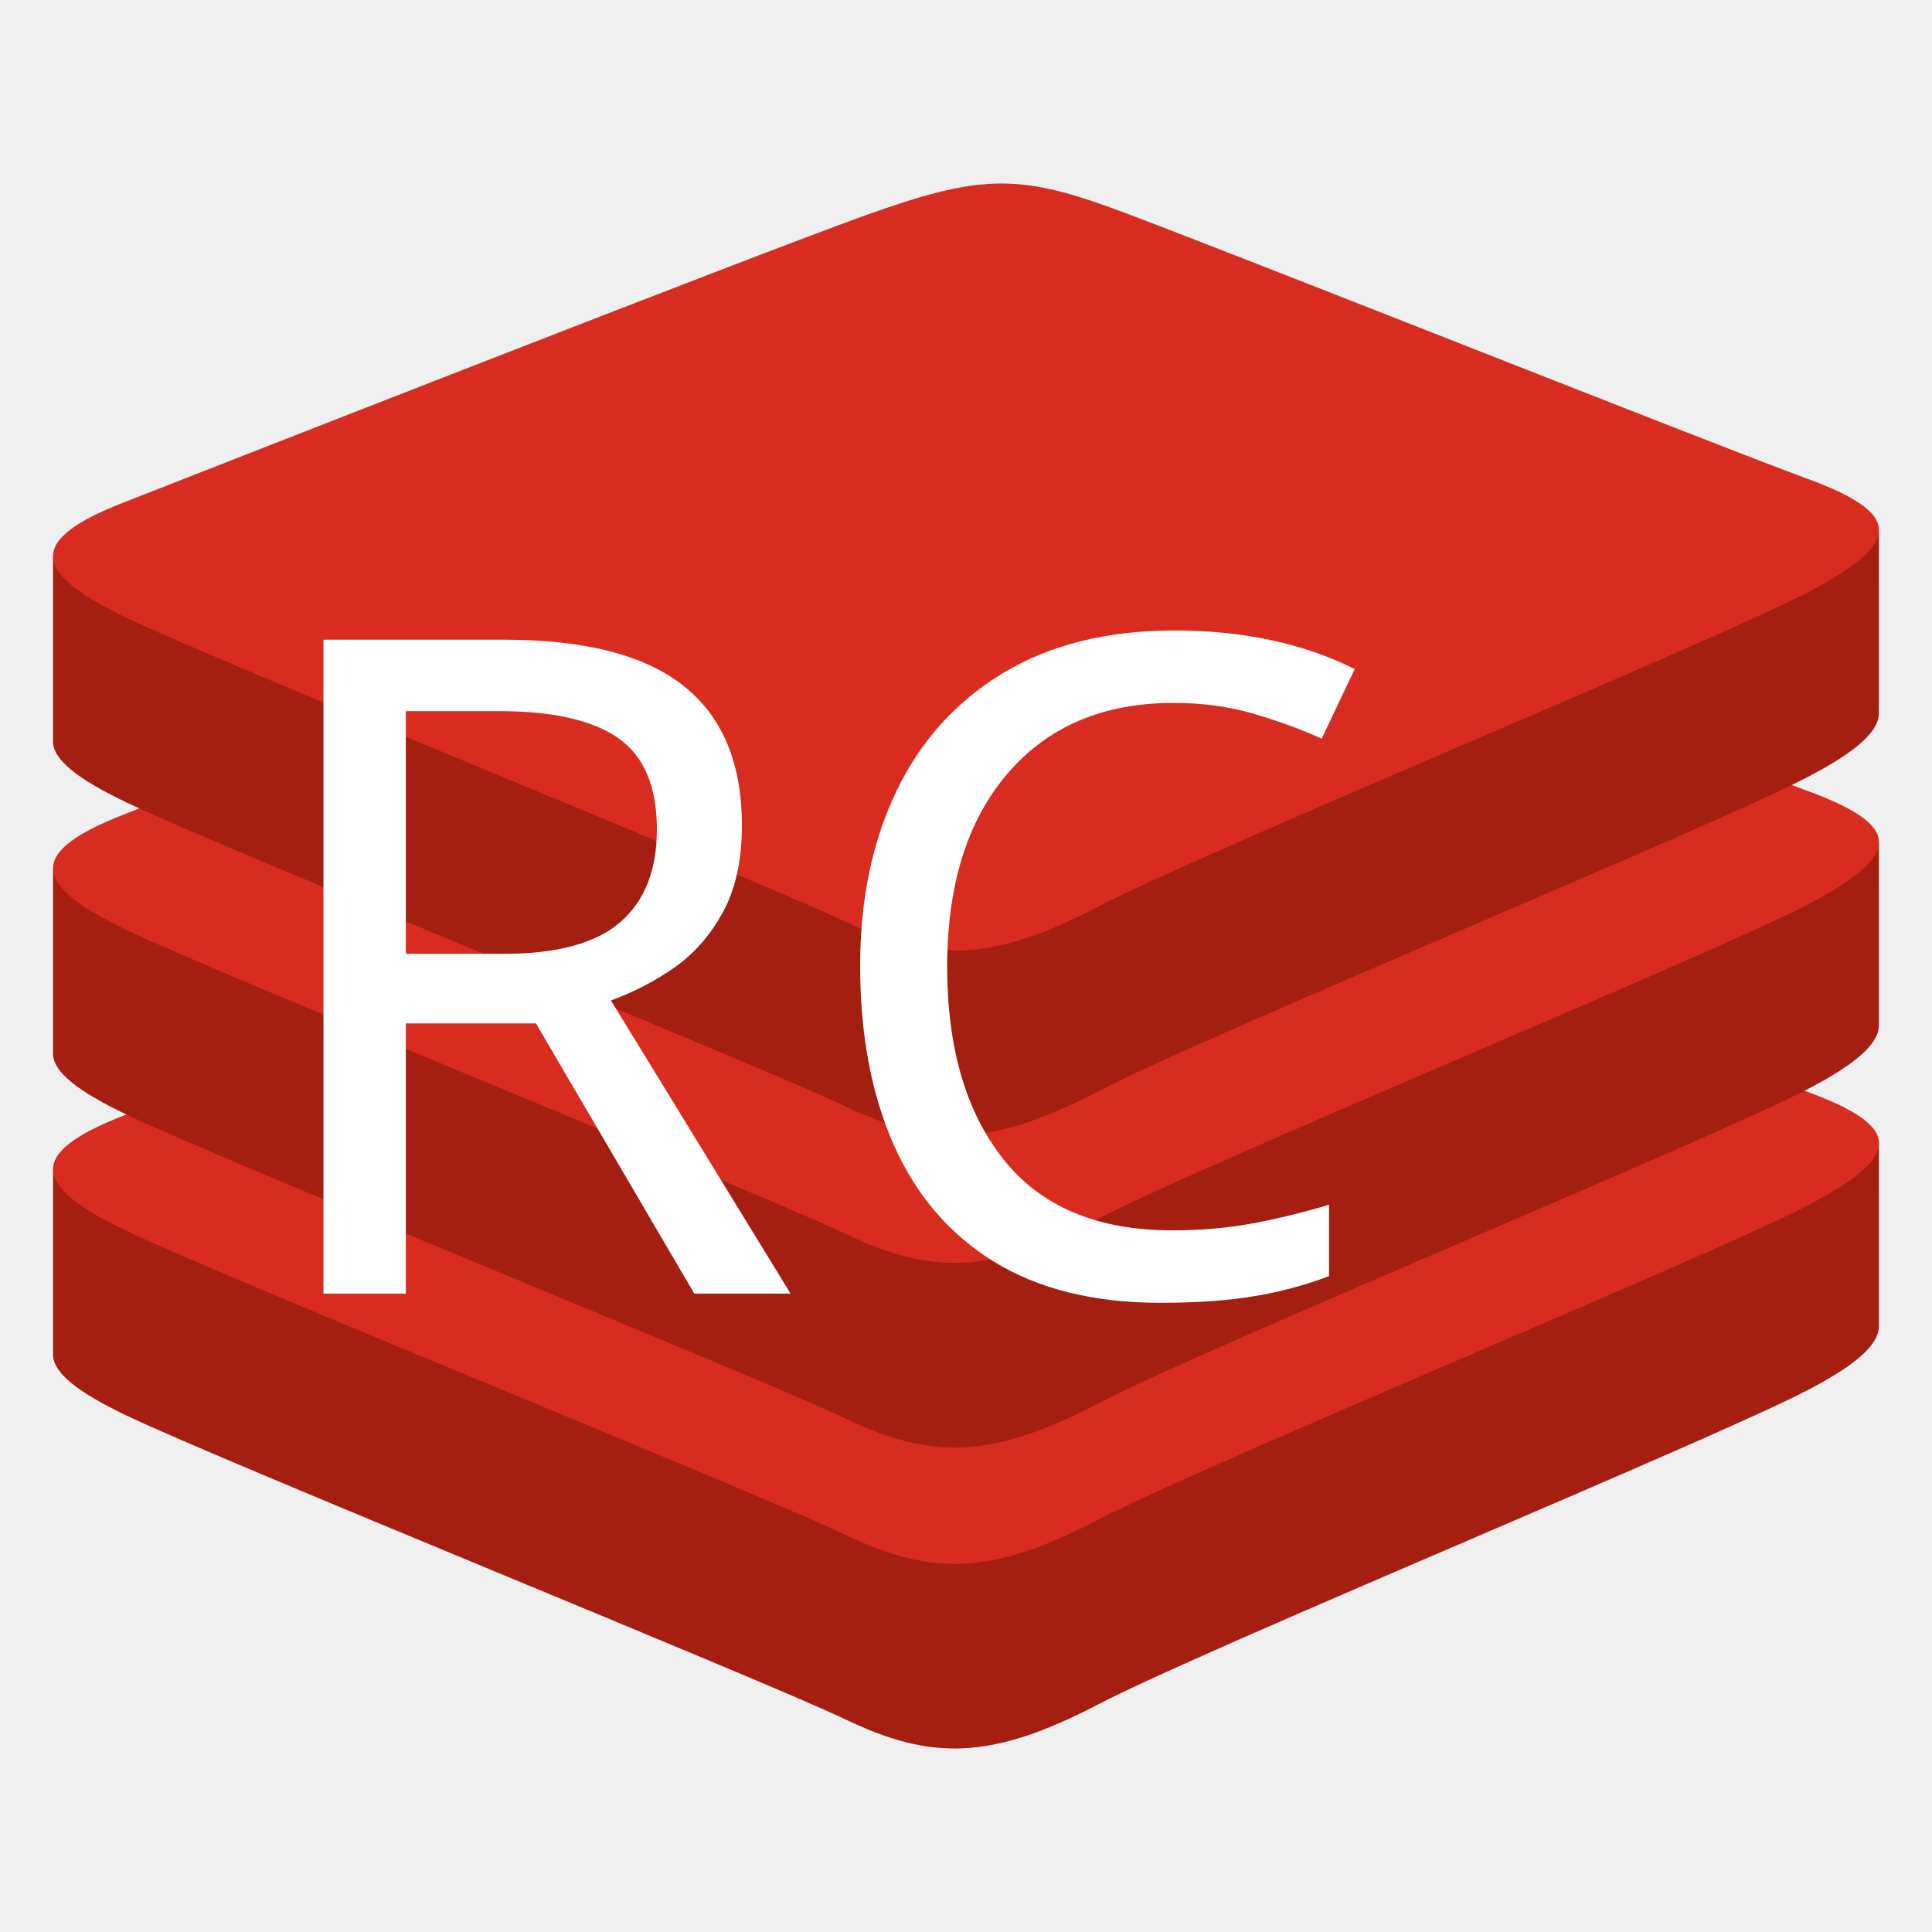
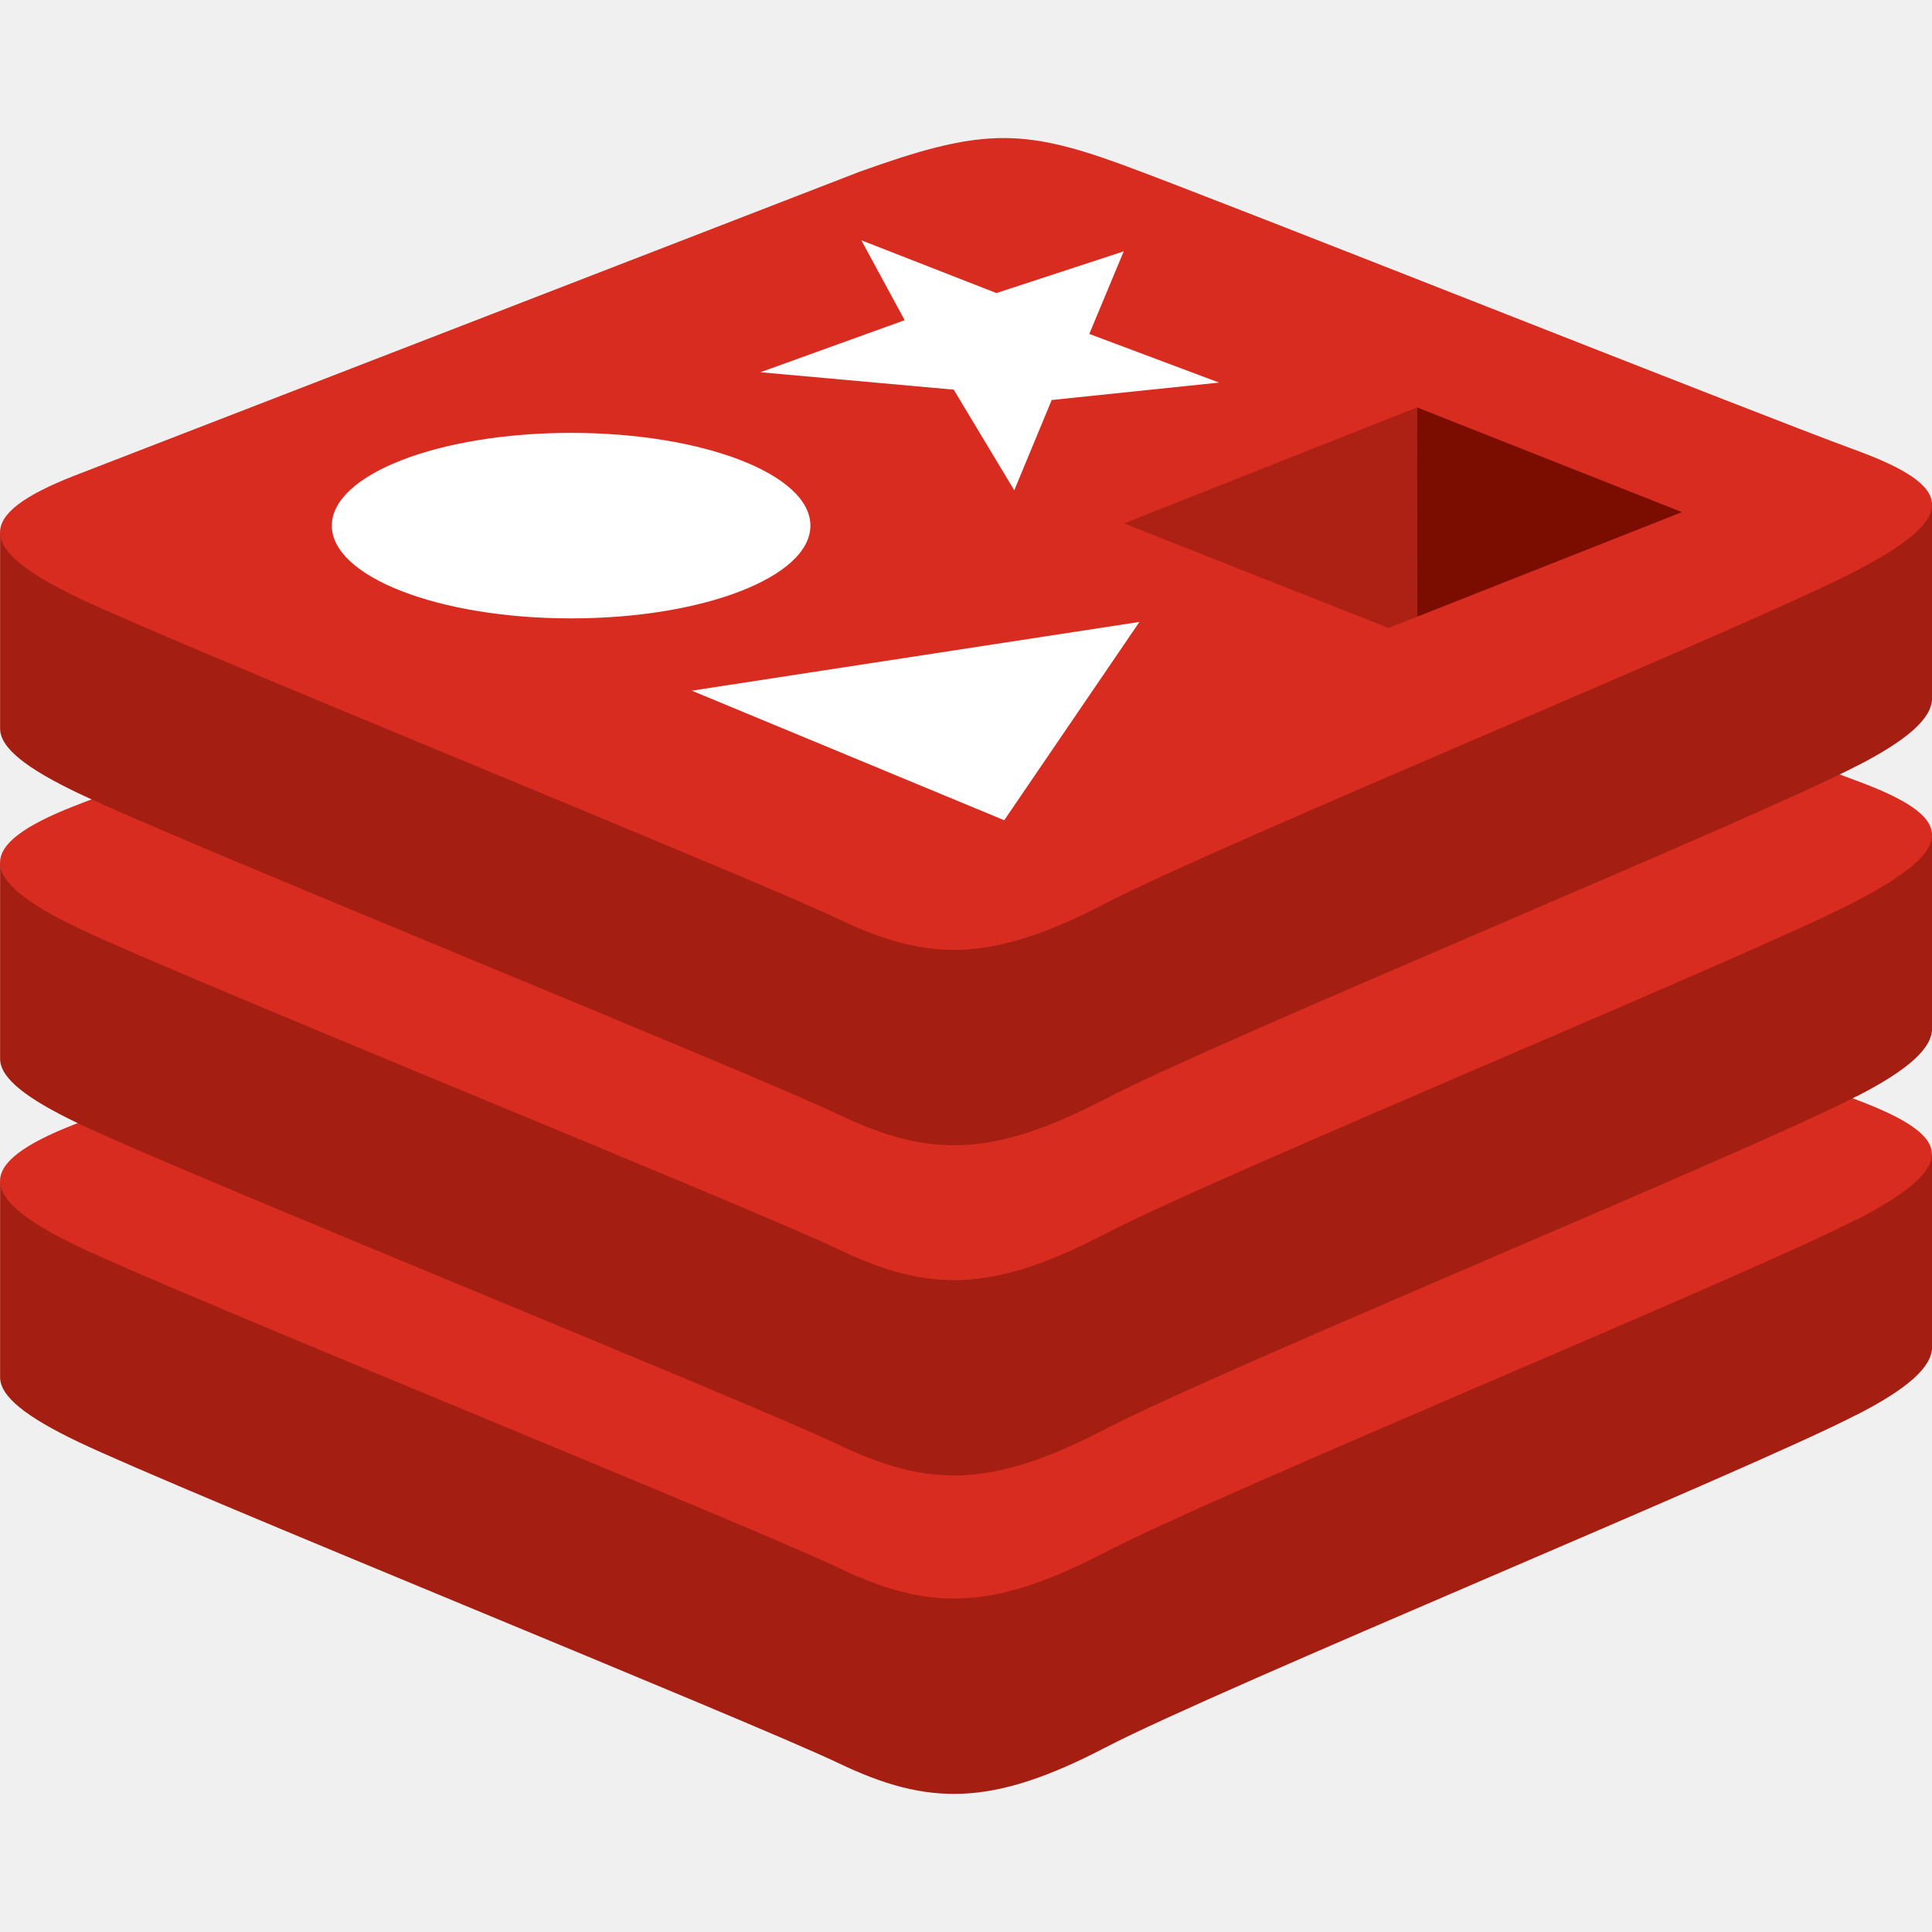
- <svg xmlns="http://www.w3.org/2000/svg" enable-background="new 0 0 800 600" xml:space="preserve" height="180" viewBox="0 0 179.999 179.998" width="180" version="1.1" y="0px" x="0px" id="svg869">
-   <defs id="defs873" />
-   <g id="g979" transform="translate(4.941231,17.09788)">
-     <path fill="#a41e11" d="m 163.448,112.427 c -9.078,4.732 -56.106,24.068 -66.118,29.287 -10.012,5.221 -15.574,5.17 -23.483,1.389 -7.909,-3.781 -57.955,-23.996 -66.97,-28.305 -4.506,-2.154 -6.875,-3.971 -6.875,-5.688 V 91.915 c 0,0 65.153,-14.184 75.672,-17.957 10.518,-3.774 14.167,-3.91 23.118,-0.631 8.952,3.279 62.474,12.936 71.321,16.176 0,0 -0.004,15.357 -0.004,16.951 0.001,1.7 -2.04,3.565 -6.661,5.973 z" id="path845" />
-     <path fill="#d82c20" d="m 163.448,95.227 c -9.078,4.73 -56.106,24.068 -66.118,29.287 -10.012,5.221 -15.574,5.17 -23.483,1.389 -7.91,-3.779 -57.955,-23.998 -66.97,-28.305 -9.015,-4.309 -9.204,-7.275 -0.348,-10.742 8.855,-3.469 58.626,-22.996 69.146,-26.77 10.518,-3.772 14.167,-3.91 23.118,-0.63 8.952,3.279 55.699,21.886 64.545,25.126 8.848,3.243 9.188,5.913 0.11,10.645 z" id="path847" />
-     <path fill="#a41e11" d="m 163.448,84.387 c -9.078,4.732 -56.106,24.068 -66.118,29.289 -10.012,5.219 -15.574,5.168 -23.483,1.387 -7.91,-3.779 -57.955,-23.996 -66.97,-28.305 -4.506,-2.154 -6.875,-3.969 -6.875,-5.686 v -17.197 c 0,0 65.153,-14.183 75.672,-17.957 10.518,-3.773 14.167,-3.91 23.118,-0.631 8.952,3.279 62.474,12.934 71.321,16.175 0,0 -0.004,15.357 -0.004,16.953 0.001,1.699 -2.04,3.564 -6.661,5.972 z" id="path849" />
-     <path fill="#d82c20" d="m 163.448,67.187 c -9.078,4.732 -56.106,24.068 -66.118,29.289 -10.012,5.219 -15.574,5.168 -23.483,1.387 -7.91,-3.779 -57.955,-23.997 -66.97,-28.305 -9.015,-4.308 -9.204,-7.274 -0.348,-10.743 8.855,-3.467 58.626,-22.995 69.146,-26.768 10.518,-3.773 14.167,-3.91 23.118,-0.631 8.952,3.279 55.699,21.885 64.545,25.126 8.848,3.242 9.188,5.913 0.11,10.645 z" id="path851" />
-     <path fill="#a41e11" d="m 163.448,55.307 c -9.078,4.732 -56.106,24.069 -66.118,29.29 -10.012,5.219 -15.574,5.168 -23.483,1.387 -7.91,-3.779 -57.955,-23.997 -66.97,-28.305 -4.506,-2.154 -6.875,-3.97 -6.875,-5.686 v -17.197 c 0,0 65.153,-14.183 75.672,-17.956 10.518,-3.774 14.167,-3.91 23.118,-0.631 8.952,3.279 62.474,12.934 71.321,16.175 0,0 -0.004,15.357 -0.004,16.952 0.001,1.698 -2.04,3.563 -6.661,5.971 z" id="path853" />
-     <path fill="#d82c20" d="m 163.448,38.107 c -9.078,4.732 -56.106,24.069 -66.118,29.289 -10.012,5.219 -15.574,5.168 -23.483,1.388 -7.909,-3.78 -57.955,-23.997 -66.97,-28.305 -9.015,-4.308 -9.204,-7.275 -0.348,-10.743 8.855,-3.468 58.626,-22.994 69.146,-26.768 10.518,-3.774 14.167,-3.91 23.118,-0.63 8.952,3.279 55.699,21.885 64.545,25.126 8.848,3.24 9.188,5.912 0.11,10.643 z" id="path855" />
-     <text xml:space="preserve" style="font-style:normal;font-weight:normal;font-size:85.333px;line-height:1.25;font-family:sans-serif;fill:#000000;fill-opacity:1;stroke:none;stroke-width:1" x="16.913" y="103.422" id="text893">
-       <tspan id="tspan891" x="16.913" y="103.422" style="font-style:normal;font-variant:normal;font-weight:normal;font-stretch:normal;font-size:85.333px;font-family:'Arial Black';-inkscape-font-specification:'Arial Black, ';fill:#ffffff;stroke-width:1">RC</tspan>
-     </text>
+ <svg xmlns="http://www.w3.org/2000/svg" xmlns:xlink="http://www.w3.org/1999/xlink" height="64" viewBox="0 0 32 32" width="64">
+   <g transform="matrix(.848327 0 0 .848327 -7.883573 -9.449691)">
+     <use xlink:href="#B" fill="#a41e11" />
+     <path d="M45.536 34.95c-2.013 1.05-12.44 5.337-14.66 6.494s-3.453 1.146-5.207.308-12.85-5.32-14.85-6.276-2.04-1.613-.077-2.382l15.332-5.936c2.332-.836 3.14-.867 5.126-.14S43.55 31.87 45.51 32.6s2.037 1.31.024 2.36z" fill="#d82c20" />
+     <use xlink:href="#B" y="-6.218" fill="#a41e11" />
+     <use xlink:href="#C" fill="#d82c20" />
+     <path d="M45.536 26.098c-2.013 1.05-12.44 5.337-14.66 6.495s-3.453 1.146-5.207.308-12.85-5.32-14.85-6.276c-1-.478-1.524-.88-1.524-1.26V21.55s14.447-3.145 16.78-3.982 3.14-.867 5.126-.14 13.853 2.868 15.814 3.587v3.76c0 .377-.452.8-1.477 1.324z" fill="#a41e11" />
+     <use xlink:href="#C" y="-6.449" fill="#d82c20" />
+     <g fill="#fff">
+       <path d="M29.096 20.712l-1.182-1.965-3.774-.34 2.816-1.016-.845-1.56 2.636 1.03 2.486-.814-.672 1.612 2.534.95-3.268.34zM22.8 24.624l8.74-1.342-2.64 3.872z" />
+       <ellipse cx="20.444" rx="4.672" ry="1.811" cy="21.402" />
+     </g>
+     <path d="M42.132 21.138l-5.17 2.042-.004-4.087z" fill="#7a0c00" />
+     <path d="M36.963 23.18l-.56.22-5.166-2.042 5.723-2.264z" fill="#ad2115" />
  </g>
+   <defs>
+     <path id="B" d="M45.536 38.764c-2.013 1.05-12.44 5.337-14.66 6.494s-3.453 1.146-5.207.308-12.85-5.32-14.85-6.276c-1-.478-1.524-.88-1.524-1.26v-3.813s14.447-3.145 16.78-3.982 3.14-.867 5.126-.14 13.853 2.868 15.814 3.587v3.76c0 .377-.452.8-1.477 1.324z" />
+     <path id="C" d="M45.536 28.733c-2.013 1.05-12.44 5.337-14.66 6.494s-3.453 1.146-5.207.308-12.85-5.32-14.85-6.276-2.04-1.613-.077-2.382l15.332-5.935c2.332-.837 3.14-.867 5.126-.14s12.35 4.853 14.312 5.57 2.037 1.31.024 2.36z" />
+   </defs>
</svg>
